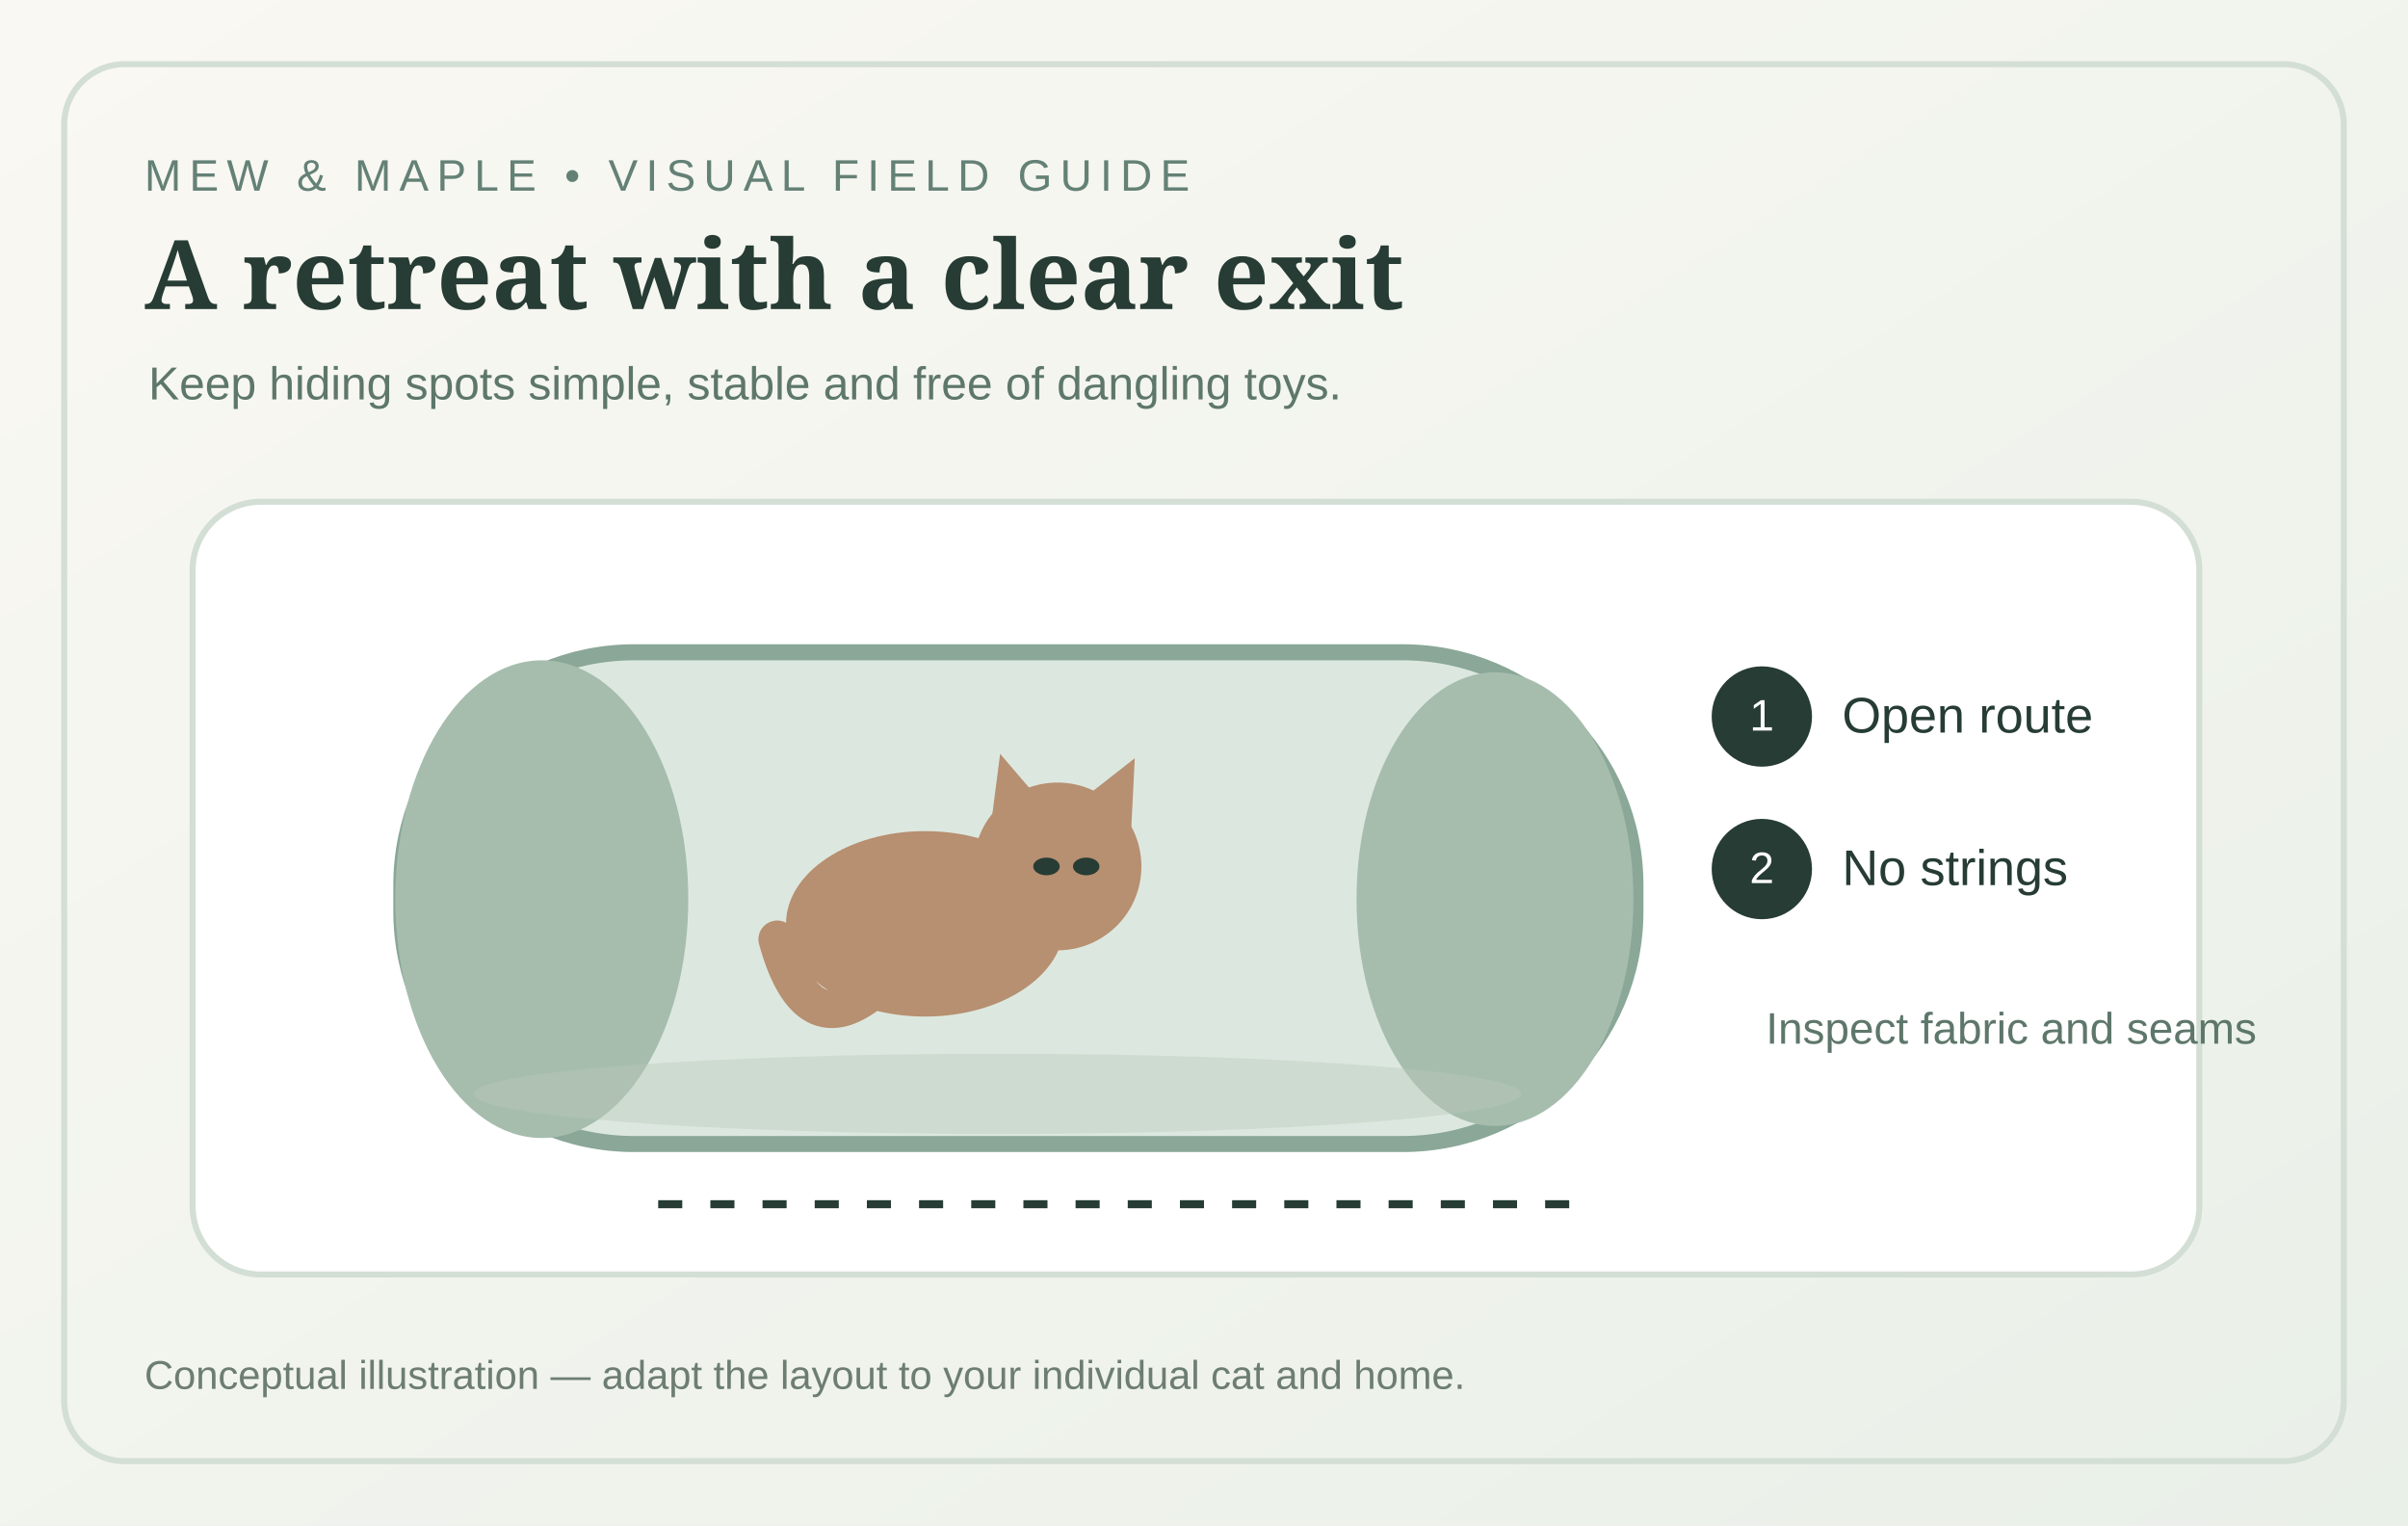
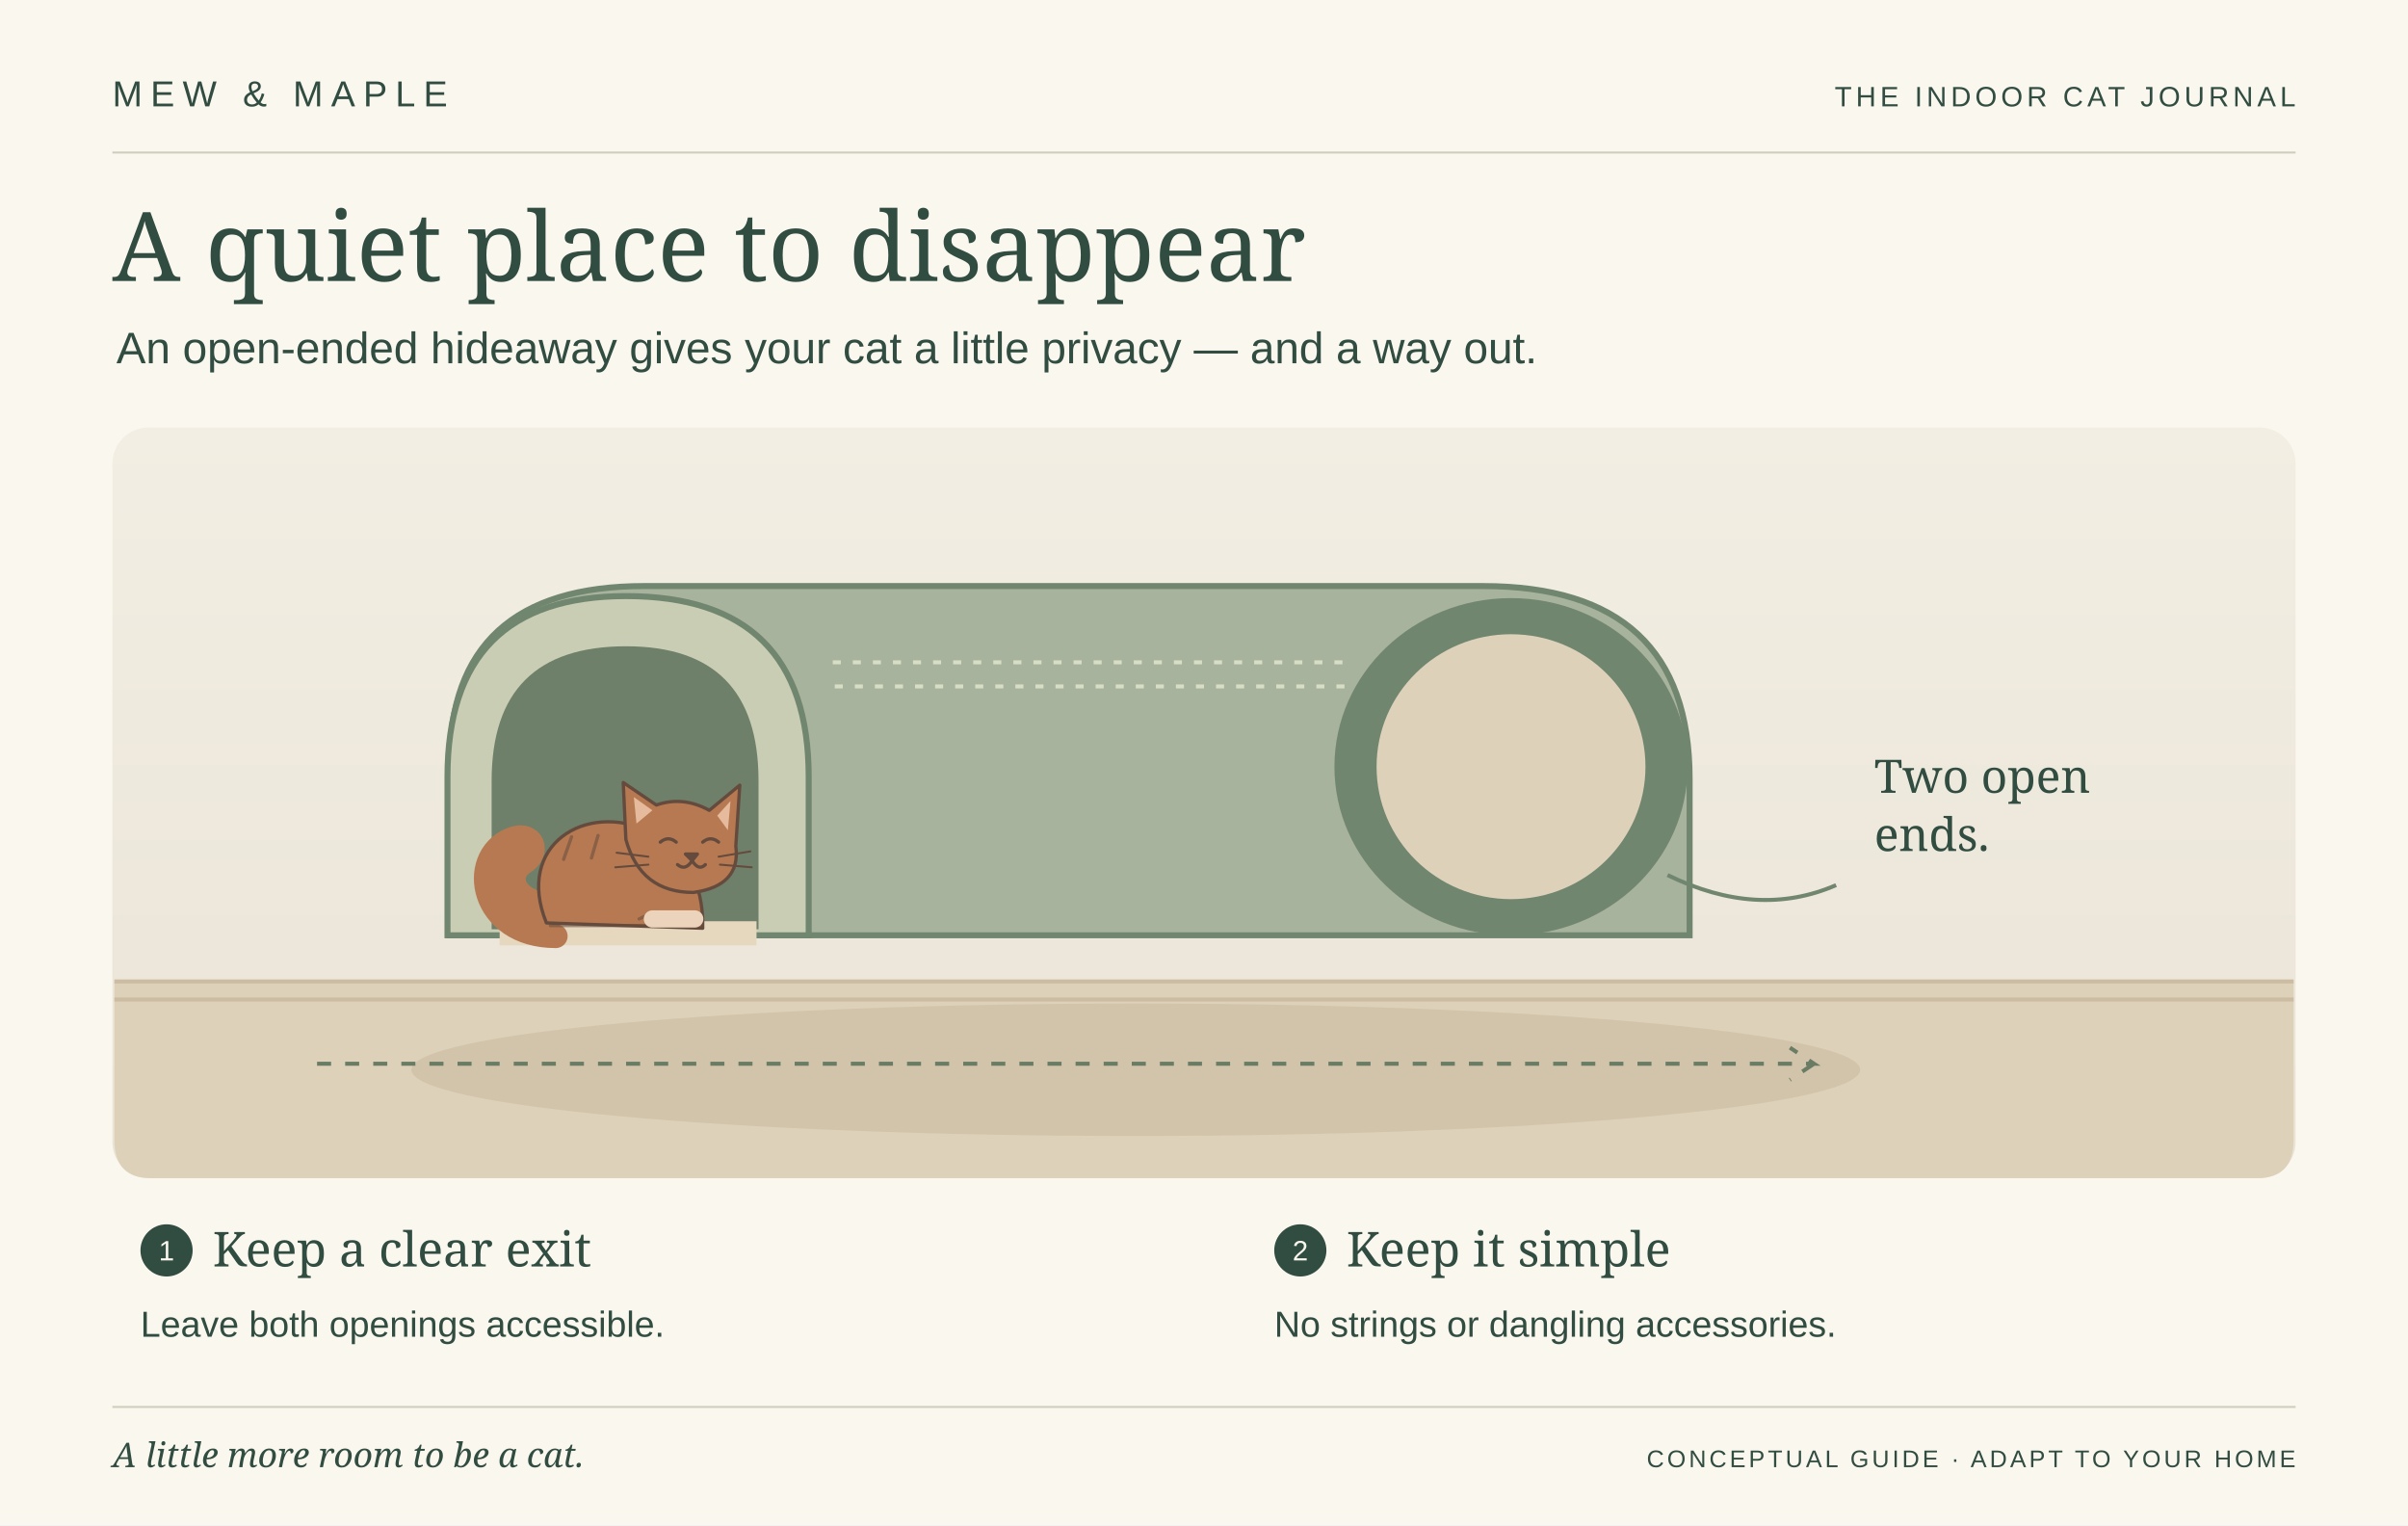
- <svg xmlns="http://www.w3.org/2000/svg" width="1200" height="760" viewBox="0 0 1200 760" role="img" aria-label="A retreat with a clear exit">
+ <svg xmlns="http://www.w3.org/2000/svg" width="1200" height="760" viewBox="0 0 1200 760" role="img" aria-labelledby="title desc">
  <defs>
-     <linearGradient id="paper" x1="0" y1="0" x2="1" y2="1">
-       <stop stop-color="#FAF8F3" />
-       <stop offset="1" stop-color="#E9F0E8" />
+     <linearGradient id="wall" x2="0" y2="1">
+       <stop stop-color="#F3EEE3" />
+       <stop offset="1" stop-color="#E9E4D6" />
    </linearGradient>
-     <filter id="soft">
-       <feDropShadow dx="0" dy="10" stdDeviation="15" flood-color="#263C34" flood-opacity=".08" />
-     </filter>
+     <pattern id="rope" width="50" height="9" patternUnits="userSpaceOnUse">
+       <rect width="50" height="9" fill="#C7AC83" />
+       <path d="M0 8 L50 2" stroke="#A88B65" stroke-width="2" />
+     </pattern>
+     <pattern id="weave" width="12" height="12" patternUnits="userSpaceOnUse">
+       <rect width="12" height="12" fill="#B4BDA5" />
+       <path d="M0 3 H12 M3 0 V12" stroke="#D5DBC7" stroke-width="2" />
+     </pattern>
  </defs>
-   <rect width="1200" height="760" fill="url(#paper)" />
-   <rect x="32" y="32" width="1136" height="696" rx="30" fill="none" stroke="#D3DED5" stroke-width="3" />
-   <text x="72" y="95" font-size="22" letter-spacing="4" fill="#648176" font-family="Arial,sans-serif">MEW &amp; MAPLE  •  VISUAL FIELD GUIDE</text>
-   <text x="72" y="154" font-size="48" fill="#263C34" font-family="Georgia,serif" font-weight="bold">A retreat with a clear exit</text>
-   <text x="74" y="199" font-size="23" fill="#5E776B" font-family="Arial,sans-serif">Keep hiding spots simple, stable and free of dangling toys.</text>
-   <rect x="96" y="250" width="1000" height="385" rx="34" fill="white" stroke="#D3DED5" stroke-width="3" />
-   <rect x="200" y="325" width="615" height="245" rx="116" fill="#DCE8DF" stroke="#8AA798" stroke-width="8" />
-   <ellipse cx="270" cy="448" rx="73" ry="119" fill="#A6BDAE" />
-   <ellipse cx="745" cy="448" rx="69" ry="113" fill="#A6BDAE" />
-   <ellipse cx="497" cy="545" rx="261" ry="20" fill="#B8C9B9" opacity=".4" />
-   <g transform="translate(395,380) scale(1.1)">
-     <ellipse cx="60" cy="73" rx="63" ry="42" fill="#B78F71" />
-     <circle cx="120" cy="47" r="38" fill="#B78F71" />
-     <polygon points="90,27 94,-4 112,17" fill="#B78F71" />
-     <polygon points="132,16 155,-2 153,38" fill="#B78F71" />
-     <ellipse cx="133" cy="47" rx="6" ry="4" fill="#263C34" />
-     <ellipse cx="115" cy="47" rx="6" ry="4" fill="#263C34" />
-     <path d="M40 100 Q 7 131 -7 80" stroke="#B78F71" stroke-width="17" fill="none" stroke-linecap="round" />
+   <rect width="1200" height="760" fill="#FAF7EF" />
+   <g font-family="Arial,sans-serif">
+     <text x="56" y="53" font-size="18" fill="#314C40" letter-spacing="4">MEW &amp; MAPLE</text>
+     <text x="1144" y="53" font-size="14" fill="#314C40" text-anchor="end" letter-spacing="2">THE INDOOR CAT JOURNAL</text>
+     <path d="M56 76 H1144" stroke="#CFCDBD" />
+     <text x="56" y="140" font-size="48" fill="#314C40" font-family="Georgia,serif">A quiet place to disappear</text>
+     <text x="58" y="181" font-size="22" fill="#314C40">An open-ended hideaway gives your cat a little privacy — and a way out.</text>
+     <rect x="56" y="213" width="1088" height="374" rx="18" fill="url(#wall)" />
+     <path d="M57 489 H1143 V568 Q1143 587 1125 587 H75 Q57 587 57 568Z" fill="#DED1B9" />
+     <path d="M57 489 H1143 M57 498 H1143" stroke="#CBBCA3" stroke-width="2" />
+     <ellipse cx="566" cy="533" rx="361" ry="33" fill="#B9AC91" opacity=".35" />
+     <path d="M224 466 V381 Q224 292 321 292 H739 Q842 292 842 388 V466Z" fill="#A7B39D" stroke="#71866F" stroke-width="3" />
+     <ellipse cx="753" cy="382" rx="88" ry="84" fill="#71866F" />
+     <ellipse cx="753" cy="382" rx="67" ry="66" fill="#DED1B9" />
+     <path d="M223 466 V387 Q223 297 312 297 Q403 297 403 387 V466Z" fill="#C9CDB4" stroke="#71866F" stroke-width="3" />
+     <path d="M245 463 V389 Q245 322 312 322 Q378 322 378 389 V463Z" fill="#6E8069" />
+     <path d="M249 465 H377" stroke="#E5D8BF" stroke-width="12" />
+     <g transform="translate(335 444) scale(0.66 0.66)" stroke="#654B3D" stroke-width="2.5" stroke-linecap="round" stroke-linejoin="round">
+       <path d="M-88 34 C-145 34 -155 -25 -122 -39 C-105 -46 -99 -29 -113 -21 C-128 -10 -117 12 -86 10" fill="#B77951" stroke="#B77951" stroke-width="18" />
+       <path d="M-95 24 C-119 -35 -65 -68 -17 -45 C8 -34 24 -7 23 28Z" fill="#B77951" />
+       <path d="M-35 -39 L-37 -82 L-12 -65 Q8 -72 28 -61 L51 -80 L48 -34 Q52 -4 16 1 Q-24 1 -35 -39" fill="#B77951" />
+       <path d="M-29 -71 L-27 -51 L-15 -61 M34 -57 L44 -68 L42 -46" fill="#E6BA9C" stroke="none" />
+       <path d="M-9 -37 Q-3 -42 3 -37 M23 -37 Q29 -42 35 -37" fill="none" />
+       <path d="M10 -28 L19 -28 L15 -23Z" fill="#654B3D" />
+       <path d="M15 -23 Q10 -15 4 -20 M15 -23 Q20 -15 25 -20" fill="none" />
+       <path d="M-18 -26 L-42 -29 M-18 -20 L-43 -18 M35 -26 L59 -30 M36 -20 L60 -18" stroke-width="1.5" />
+       <path d="M-56 -42 L-61 -25 M-76 -41 L-82 -24 M-25 21 Q-5 11 5 24 M-92 26 H22" fill="none" opacity=".55" />
+       <path d="M-15 21 H17" stroke="#EBD4BB" stroke-width="13" />
+     </g>
+     <path d="M415 330 H674 M416 342 H674" stroke="#D8DDC6" stroke-width="2" stroke-dasharray="4 6" />
+     <path d="M158 530 H904 l-12 -8 m12 8 l-12 8" stroke="#6B7C65" stroke-width="2" fill="none" stroke-dasharray="7 7" />
+     <text x="934" y="395" font-size="23" fill="#314C40" font-family="Georgia,serif">Two open</text>
+     <text x="934" y="424" font-size="23" fill="#314C40" font-family="Georgia,serif">ends.</text>
+     <path d="M915 441 Q876 458 831 436" fill="none" stroke="#71866F" stroke-width="2" />
+     <circle cx="83" cy="623" r="13" fill="#314C40" />
+     <text x="83" y="628" font-size="14" fill="#314C40" text-anchor="middle" style="fill:#FAF7EF" data-fill="#FAF7EF">1</text>
+     <text x="106" y="631" font-size="24" fill="#314C40" font-family="Georgia,serif">Keep a clear exit</text>
+     <text x="70" y="666" font-size="18" fill="#314C40">Leave both openings accessible.</text>
+     <circle cx="648" cy="623" r="13" fill="#314C40" />
+     <text x="648" y="628" font-size="14" fill="#314C40" text-anchor="middle" style="fill:#FAF7EF" data-fill="#FAF7EF">2</text>
+     <text x="671" y="631" font-size="24" fill="#314C40" font-family="Georgia,serif">Keep it simple</text>
+     <text x="635" y="666" font-size="18" fill="#314C40">No strings or dangling accessories.</text>
+     <path d="M56 701 H1144" stroke="#CFCDBD" />
+     <text x="56" y="731" font-size="17" fill="#314C40" font-family="Georgia,serif" font-style="italic">A little more room to be a cat.</text>
+     <text x="1144" y="731" font-size="12" fill="#314C40" text-anchor="end" letter-spacing="1.5">CONCEPTUAL GUIDE · ADAPT TO YOUR HOME</text>
  </g>
-   <path d="M328 600 H795" stroke="#263C34" stroke-width="4" stroke-dasharray="12 14" />
-   <circle cx="878" cy="357" r="25" fill="#263C34" />
-   <text x="878" y="364" fill="white" text-anchor="middle" font-family="Arial" font-size="22">1</text>
-   <text x="918" y="365" font-family="Arial" fill="#263C34" font-size="25">Open route</text>
-   <circle cx="878" cy="433" r="25" fill="#263C34" />
-   <text x="878" y="440" fill="white" text-anchor="middle" font-family="Arial" font-size="22">2</text>
-   <text x="918" y="441" font-family="Arial" fill="#263C34" font-size="25">No strings</text>
-   <text x="880" y="520" font-size="22" font-family="Arial" fill="#5E776B">Inspect fabric and seams</text>
-   <text x="72" y="692" font-size="20" fill="#6D7D72" font-family="Arial,sans-serif">Conceptual illustration — adapt the layout to your individual cat and home.</text>
</svg>
